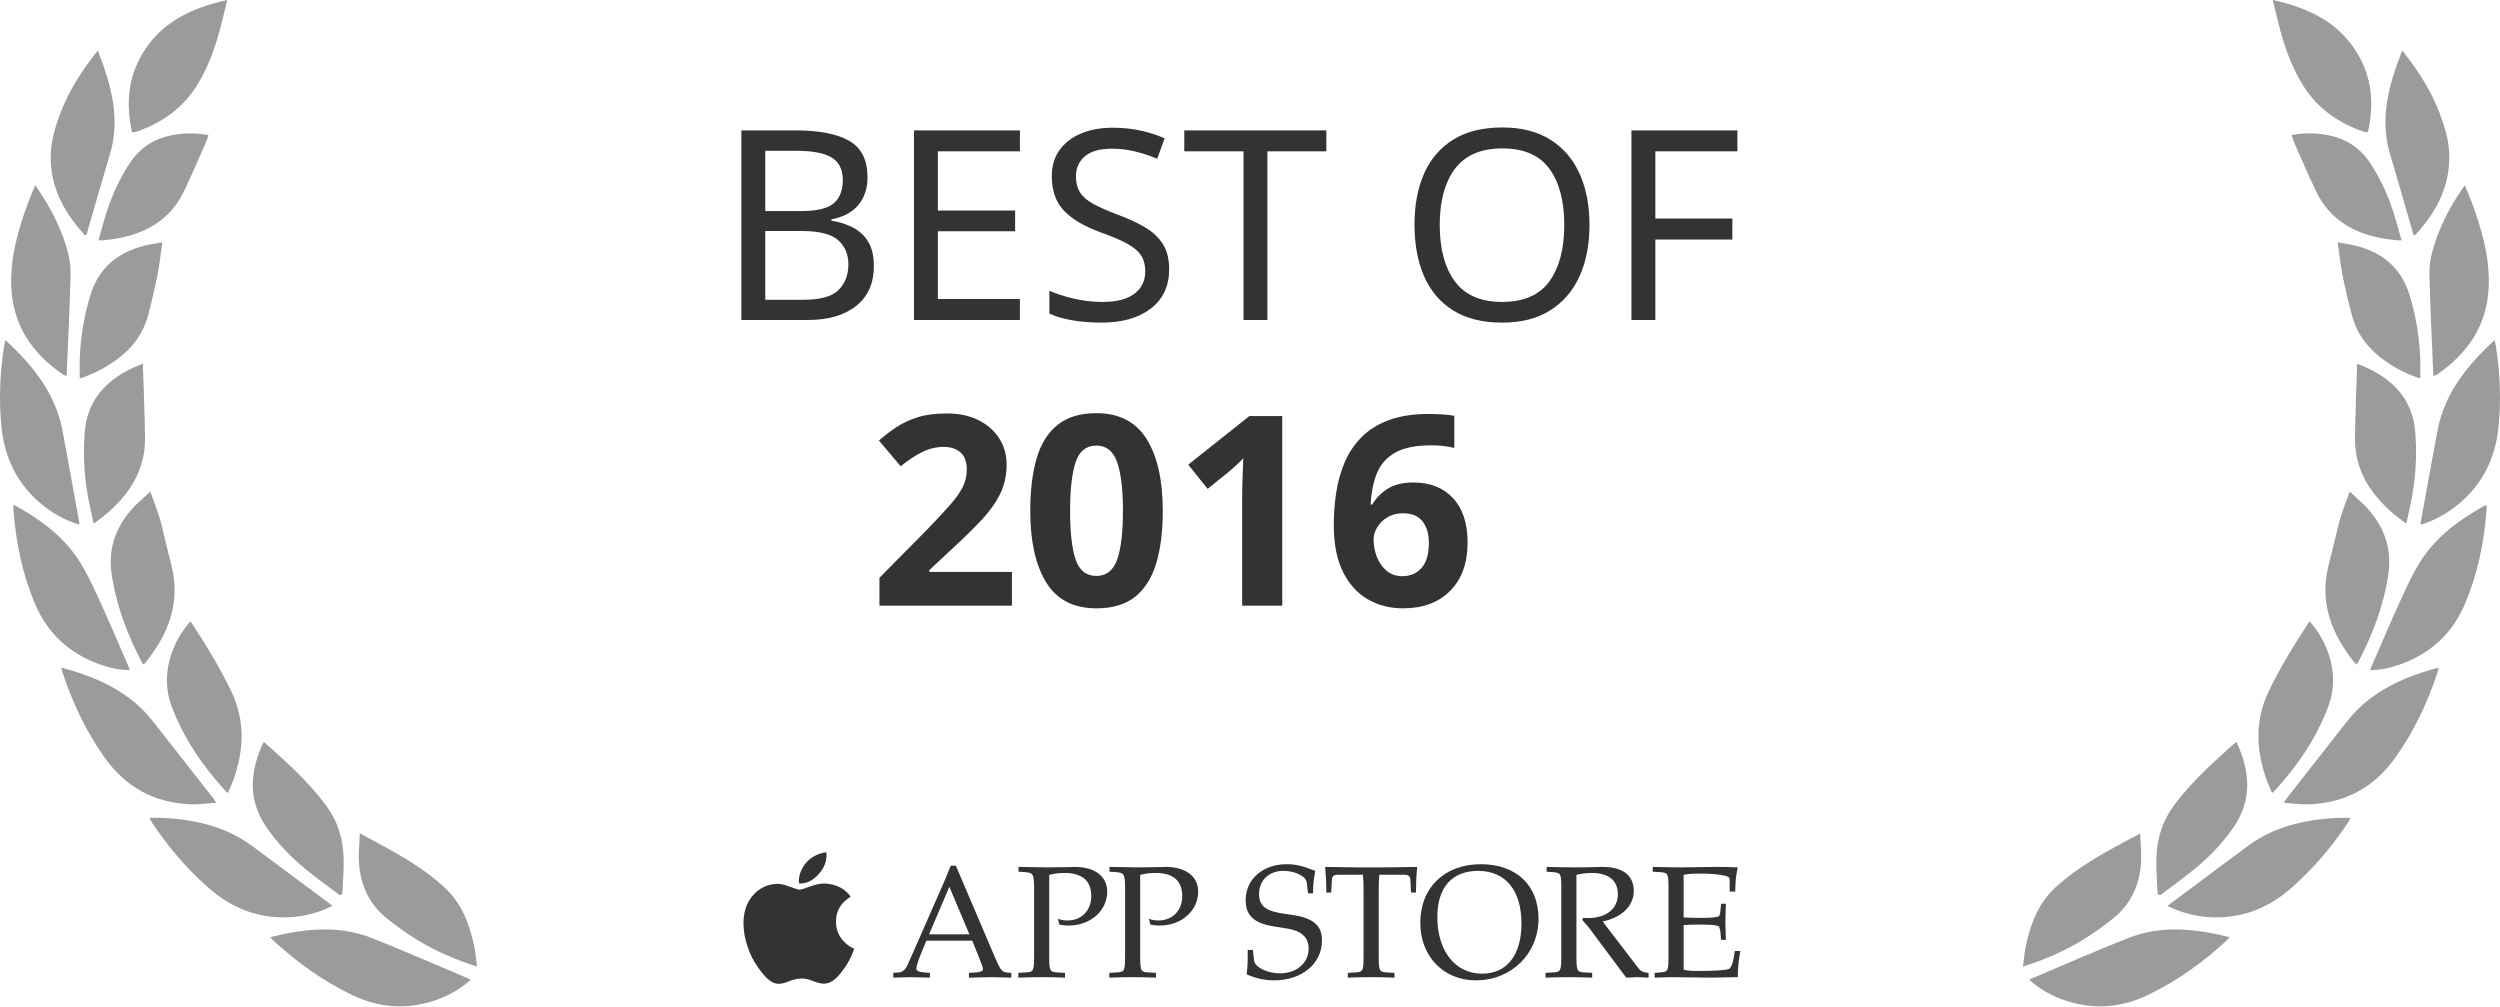
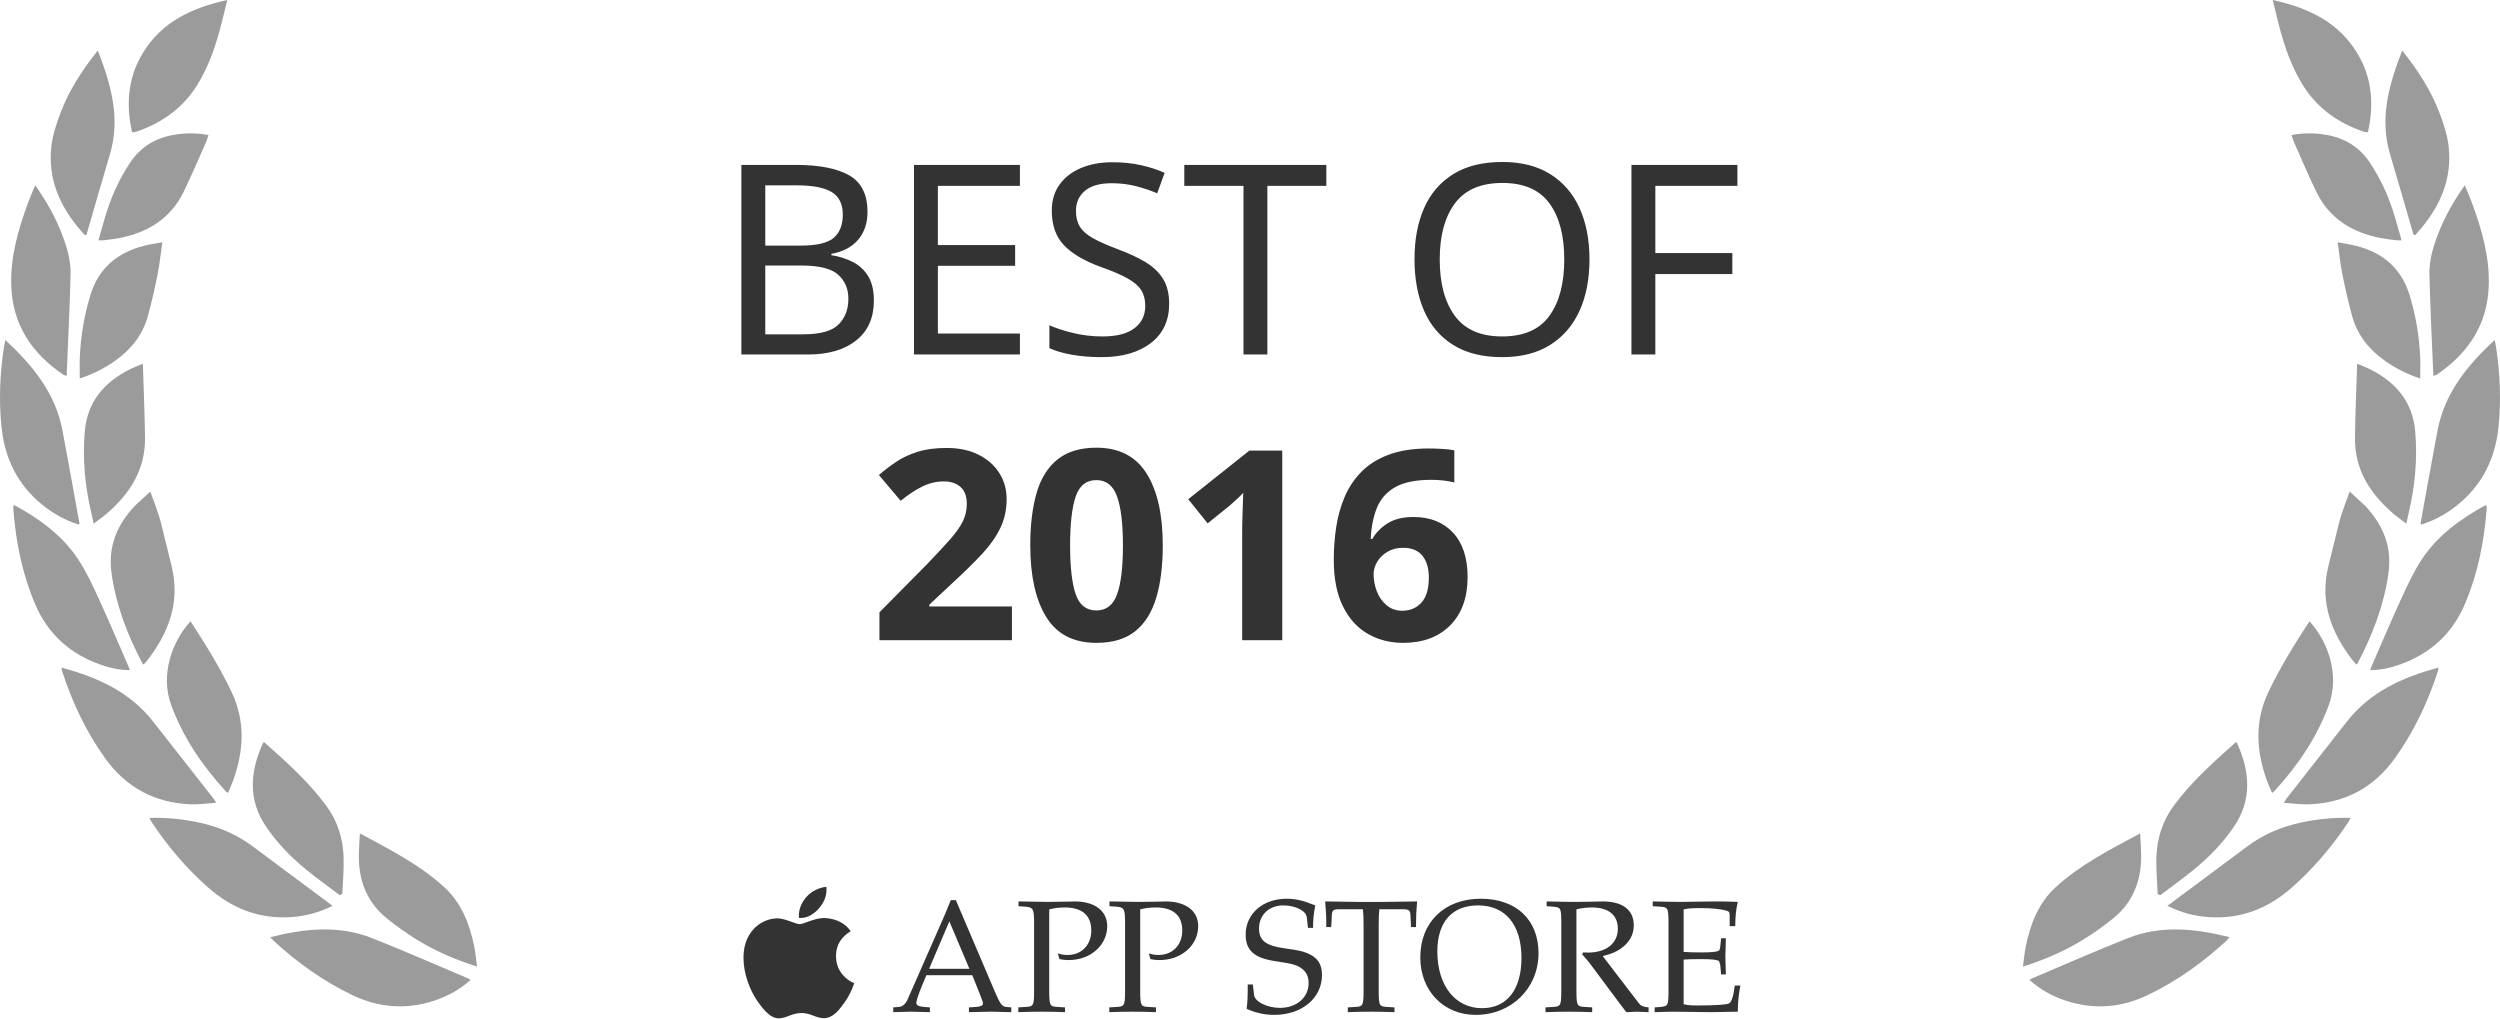
- <svg xmlns="http://www.w3.org/2000/svg" width="1883px" height="758px" viewBox="0 0 1883 758" version="1.1">
+ <svg xmlns="http://www.w3.org/2000/svg" width="1883px" height="767px" viewBox="0 0 1883 767" version="1.1">
  <defs />
  <g id="Page-1" stroke="none" stroke-width="1" fill="none" fill-rule="evenodd">
-     <g id="v" transform="translate(-4616, -303)">
-       <g id="app_store_best_of_2016" transform="translate(4616, 303)">
+     <g id="v" transform="translate(-4616, -277)">
+       <g id="app_store_best_of_2016" transform="translate(4616, 277)">
        <text id="BEST-OF-2016" font-family="AvenirNext-Regular, Avenir Next" font-size="200" font-weight="normal" line-spacing="220" fill="#333333">
-           <tspan x="539" y="241">BEST OF</tspan>
-           <tspan x="654.4" y="456.2" font-family="AvenirNext-Bold, Avenir Next" font-weight="bold">2016</tspan>
+           <tspan x="539" y="267">BEST OF</tspan>
+           <tspan x="654.4" y="482.2" font-family="AvenirNext-Bold, Avenir Next" font-weight="bold">2016</tspan>
        </text>
-         <g id="Group" transform="translate(560, 611)" fill="#333333">
+         <g id="Group" transform="translate(560, 637)" fill="#333333">
          <text id="APP-STORE" font-family="Palatino-Roman, Palatino" font-size="120" font-weight="normal">
            <tspan x="111" y="125">APP STORE</tspan>
          </text>
          <path d="M81.646,108.155 C80.149,111.614 78.377,114.798 76.323,117.725 C73.524,121.716 71.232,124.478 69.466,126.012 C66.729,128.53 63.795,129.819 60.654,129.893 C58.399,129.893 55.679,129.251 52.514,127.949 C49.338,126.654 46.419,126.012 43.75,126.012 C40.951,126.012 37.95,126.654 34.739,127.949 C31.523,129.251 28.932,129.929 26.952,129.996 C23.94,130.125 20.937,128.799 17.94,126.012 C16.027,124.344 13.635,121.483 10.769,117.432 C7.693,113.105 5.165,108.088 3.185,102.368 C1.063,96.189 0,90.206 0,84.414 C0,77.779 1.434,72.056 4.305,67.261 C6.562,63.409 9.565,60.371 13.322,58.14 C17.08,55.909 21.141,54.773 25.513,54.7 C27.906,54.7 31.043,55.44 34.942,56.894 C38.83,58.354 41.327,59.094 42.421,59.094 C43.239,59.094 46.013,58.229 50.714,56.503 C55.16,54.903 58.912,54.241 61.986,54.502 C70.316,55.174 76.574,58.458 80.735,64.373 C73.286,68.887 69.601,75.209 69.674,83.319 C69.741,89.637 72.033,94.894 76.537,99.067 C78.578,101.005 80.858,102.502 83.394,103.565 C82.844,105.16 82.263,106.688 81.646,108.155 L81.646,108.155 Z M62.542,32.981 C62.542,37.932 60.733,42.555 57.128,46.834 C52.777,51.921 47.514,54.861 41.806,54.397 C41.734,53.803 41.691,53.178 41.691,52.521 C41.691,47.767 43.761,42.68 47.435,38.521 C49.27,36.415 51.603,34.664 54.433,33.267 C57.256,31.891 59.927,31.13 62.438,31 C62.512,31.662 62.542,32.324 62.542,32.981 L62.542,32.981 Z" id="Shape" />
        </g>
        <g id="Page-1" fill="#9B9B9B">
          <path d="M115.251,543.379 C130.439,562.661 145.545,582.006 160.678,601.331 C161.242,602.051 161.704,602.85 162.891,604.627 C155.961,605.088 149.748,606.069 143.585,605.814 C116.56,604.695 94.985,593.16 79.164,571.093 C64.906,551.208 54.628,529.351 46.979,506.189 C46.702,505.351 46.578,504.461 46.211,502.833 C73.545,510.098 97.715,521.116 115.251,543.379 Z" id="Fill-5" />
          <path d="M280.216,706.598 C304.604,716.24 328.612,726.841 352.783,737.033 C353.269,737.238 353.699,737.577 354.476,738.047 C346.455,745.196 337.422,750.253 327.455,753.58 C306.233,760.66 285.514,759.147 265.354,749.503 C243.399,738.999 223.887,724.958 206.016,708.538 C205.342,707.918 204.787,707.172 203.639,705.879 C229.799,699.327 255.228,696.717 280.216,706.598 Z" id="Fill-7" />
          <path d="M74.865,500.314 C52.449,492.186 36.084,477.4 26.618,455.377 C16.845,432.639 12.066,408.706 10.095,384.14 C10.01,383.085 10.084,382.017 10.084,380.679 C10.697,380.755 11.23,380.683 11.608,380.89 C30.129,391.091 47.042,403.403 58.846,421.228 C64.866,430.321 69.531,440.39 74.108,450.34 C81.88,467.234 89.098,484.381 96.542,501.426 C96.961,502.388 97.304,503.384 97.82,504.717 C89.65,504.751 82.142,502.953 74.865,500.314 Z" id="Fill-9" />
          <path d="M219.299,690.763 C195.227,692.37 174.62,684.254 156.707,668.429 C140.412,654.032 126.485,637.621 114.453,619.556 C113.812,618.594 113.342,617.518 112.552,616.048 C125.524,615.638 137.832,616.938 150.013,619.561 C164.733,622.733 178.304,628.482 190.429,637.558 C210.17,652.335 229.987,667.011 250.498,682.269 C239.865,687.544 229.808,690.062 219.299,690.763 Z" id="Fill-11" />
          <path d="M47.023,324.112 C51.446,347.384 55.565,370.714 59.805,394.021 C59.847,394.253 59.694,394.52 59.541,395.138 C49.01,391.955 39.695,386.665 31.289,379.738 C13.168,364.809 3.689,345.406 1.204,322.197 C-0.968,301.913 -0.087,281.775 2.927,261.67 C3.164,260.095 3.559,258.543 4.062,256.1 C24.788,275.393 41.706,296.125 47.023,324.112 Z" id="Fill-17" />
          <path d="M174.348,521.04 C184.913,543.21 183.669,565.37 175.636,587.763 C174.513,590.893 173.083,593.914 171.71,597.189 C171.022,596.725 170.518,596.509 170.18,596.14 C152.565,576.898 137.986,555.756 128.947,531.051 C120.674,508.443 129.326,483.521 143.481,467.931 C154.726,485.104 165.501,502.475 174.348,521.04 Z" id="Fill-25" />
          <path d="M334.829,668.414 C347.668,680.25 353.629,695.819 357.114,712.473 C358.143,717.391 358.548,722.439 359.323,728.033 C342.986,722.837 328.139,716.442 314.31,707.958 C306.345,703.071 298.654,697.618 291.379,691.751 C277.263,680.364 270.766,665.031 270.283,647.124 C270.117,640.927 270.755,634.71 271.059,627.719 C294.06,640.102 316.326,651.356 334.829,668.414 Z" id="Fill-27" />
          <path d="M82.749,116.371 C76.722,136.443 71.025,156.614 65.181,176.741 L63.805,177.067 C62.347,175.37 60.875,173.684 59.433,171.973 C44.667,154.455 36.297,134.495 38.564,111.363 C39.436,102.462 42.315,93.556 45.523,85.125 C51.996,68.115 61.759,52.91 73.671,38.015 C83.775,64.035 90.886,89.264 82.749,116.371 Z" id="Fill-33" />
          <path d="M230.754,655.114 C219.265,645.769 208.975,635.201 200.585,622.925 C186.519,602.344 188.313,581.099 198.137,559.572 C198.232,559.362 198.549,559.255 198.923,558.982 C215.636,573.823 232.323,588.703 245.727,606.851 C254.404,618.599 258.411,631.911 258.817,646.25 C259.073,655.286 258.213,664.352 257.853,673.405 C257.204,673.692 256.555,673.979 255.906,674.266 C247.507,667.9 238.924,661.761 230.754,655.114 Z" id="Fill-37" />
          <path d="M113.194,370.239 C113.43,371.196 119.235,385.544 121.439,394.603 C124.134,405.677 126.812,416.251 129.366,426.856 C135.929,454.105 126.812,477.188 110.277,498.271 C109.785,498.9 109.201,499.46 108.626,500.019 C108.451,500.188 108.166,500.246 107.702,500.462 C96.313,478.906 87.547,456.523 84.066,432.167 C81.196,412.093 87.775,395.597 101.567,381" id="Fill-39" />
          <path d="M109.226,329.756 C109.504,353.561 98.008,371.692 80.577,386.687 C77.653,389.204 74.472,391.421 70.561,394.431 C68.968,386.925 67.351,380.247 66.158,373.494 C63.346,357.581 62.517,341.588 63.823,325.42 C65.699,302.178 78.821,287.466 98.805,277.662 C101.18,276.497 103.686,275.6 107.608,273.963 C108.193,293.352 109.012,311.55 109.226,329.756 Z" id="Fill-43" />
          <path d="M107.986,39.264 C122.27,16.275 144.695,5.843 171.174,0.001 C169.157,8.16 167.501,15.519 165.507,22.785 C161.526,37.296 156.42,51.397 148.417,64.23 C137.598,81.581 121.839,92.62 102.716,99.183 C102.212,99.355 101.683,99.478 101.157,99.559 C100.773,99.618 100.373,99.571 99.478,99.571 C94.723,78.394 96.348,57.991 107.986,39.264 Z" id="Fill-47" />
          <path d="M118.735,206.528 C116.642,217.003 114.262,227.445 111.466,237.755 C107.477,252.471 98.421,263.65 85.984,272.24 C78.13,277.664 69.739,281.954 60.089,285.037 C60.089,279.303 59.887,274.003 60.128,268.724 C60.847,253.019 63.416,237.655 67.999,222.554 C74.264,201.911 88.391,190.174 108.724,185.064 C112.862,184.024 117.116,183.449 122.263,182.482 C121.045,190.992 120.272,198.836 118.735,206.528 Z" id="Fill-51" />
          <path d="M155.115,107.158 C149.577,119.615 144.301,132.203 138.343,144.458 C128.547,164.607 111.451,175.047 90.06,179.279 C86.132,180.056 82.129,180.462 78.152,180.976 C77.122,181.108 76.06,180.995 74.13,180.995 C76.456,173.027 78.46,165.462 80.879,158.033 C84.915,145.636 90.517,133.984 97.655,123.019 C105.804,110.496 117.378,103.681 131.859,101.402 C140.089,100.106 148.332,100.097 157.035,101.724 C156.335,103.728 155.853,105.499 155.115,107.158 Z" id="Fill-53" />
          <path d="M34.238,207.14 C28.407,208.189 27.014,211.388 30.565,215.997 C31.464,217.164 32.35,218.351 33.341,219.437 C36.593,222.998 40.423,222.191 42.389,217.694 C42.945,216.424 44.009,215.376 45.393,213.46 C46.474,219.446 44.79,222.667 40.412,224.827 C36.781,226.618 33.864,225.887 30.866,222.36 C29.477,220.726 28.131,219.053 26.837,217.344 C24.172,213.828 24.047,210.462 26.398,207.42 C29.305,203.661 32.995,202.626 38.34,204.841 C36.57,205.864 35.479,206.916 34.238,207.14 Z" id="Fill-57" />
          <path d="M24.312,225.921 C23.853,225.461 24.662,223.734 25.032,221.828 C28.413,224.832 31.28,227.232 30.224,230.783 C29.557,233.024 27.035,234.75 25.172,236.525 C25.024,236.665 23.515,235.374 22.069,234.341 C26.352,231.745 27.7,229.318 24.312,225.921 Z" id="Fill-59" />
          <path d="M53.162,206.583 C53.42,195.803 50.23,185.442 46.282,175.403 C41.363,162.895 34.84,151.291 26.525,139.567 C24.501,144.486 22.611,148.672 21.037,152.975 C13.691,173.062 7.764,193.536 8.469,215.164 C9.426,244.544 24.025,266.242 47.871,282.352 C48.179,282.559 48.602,282.599 50.201,283.108 C51.249,257.179 52.556,231.889 53.162,206.583 Z" id="Fill-61" />
        </g>
        <g id="Page-1" transform="translate(1703, 379) scale(-1, 1) translate(-1703, -379) translate(1523, 0)" fill="#9B9B9B">
          <path d="M115.251,543.379 C130.439,562.661 145.545,582.006 160.678,601.331 C161.242,602.051 161.704,602.85 162.891,604.627 C155.961,605.088 149.748,606.069 143.585,605.814 C116.56,604.695 94.985,593.16 79.164,571.093 C64.906,551.208 54.628,529.351 46.979,506.189 C46.702,505.351 46.578,504.461 46.211,502.833 C73.545,510.098 97.715,521.116 115.251,543.379 Z" id="Fill-5" />
          <path d="M280.216,706.598 C304.604,716.24 328.612,726.841 352.783,737.033 C353.269,737.238 353.699,737.577 354.476,738.047 C346.455,745.196 337.422,750.253 327.455,753.58 C306.233,760.66 285.514,759.147 265.354,749.503 C243.399,738.999 223.887,724.958 206.016,708.538 C205.342,707.918 204.787,707.172 203.639,705.879 C229.799,699.327 255.228,696.717 280.216,706.598 Z" id="Fill-7" />
          <path d="M74.865,500.314 C52.449,492.186 36.084,477.4 26.618,455.377 C16.845,432.639 12.066,408.706 10.095,384.14 C10.01,383.085 10.084,382.017 10.084,380.679 C10.697,380.755 11.23,380.683 11.608,380.89 C30.129,391.091 47.042,403.403 58.846,421.228 C64.866,430.321 69.531,440.39 74.108,450.34 C81.88,467.234 89.098,484.381 96.542,501.426 C96.961,502.388 97.304,503.384 97.82,504.717 C89.65,504.751 82.142,502.953 74.865,500.314 Z" id="Fill-9" />
          <path d="M219.299,690.763 C195.227,692.37 174.62,684.254 156.707,668.429 C140.412,654.032 126.485,637.621 114.453,619.556 C113.812,618.594 113.342,617.518 112.552,616.048 C125.524,615.638 137.832,616.938 150.013,619.561 C164.733,622.733 178.304,628.482 190.429,637.558 C210.17,652.335 229.987,667.011 250.498,682.269 C239.865,687.544 229.808,690.062 219.299,690.763 Z" id="Fill-11" />
          <path d="M47.023,324.112 C51.446,347.384 55.565,370.714 59.805,394.021 C59.847,394.253 59.694,394.52 59.541,395.138 C49.01,391.955 39.695,386.665 31.289,379.738 C13.168,364.809 3.689,345.406 1.204,322.197 C-0.968,301.913 -0.087,281.775 2.927,261.67 C3.164,260.095 3.559,258.543 4.062,256.1 C24.788,275.393 41.706,296.125 47.023,324.112 Z" id="Fill-17" />
          <path d="M174.348,521.04 C184.913,543.21 183.669,565.37 175.636,587.763 C174.513,590.893 173.083,593.914 171.71,597.189 C171.022,596.725 170.518,596.509 170.18,596.14 C152.565,576.898 137.986,555.756 128.947,531.051 C120.674,508.443 129.326,483.521 143.481,467.931 C154.726,485.104 165.501,502.475 174.348,521.04 Z" id="Fill-25" />
          <path d="M334.829,668.414 C347.668,680.25 353.629,695.819 357.114,712.473 C358.143,717.391 358.548,722.439 359.323,728.033 C342.986,722.837 328.139,716.442 314.31,707.958 C306.345,703.071 298.654,697.618 291.379,691.751 C277.263,680.364 270.766,665.031 270.283,647.124 C270.117,640.927 270.755,634.71 271.059,627.719 C294.06,640.102 316.326,651.356 334.829,668.414 Z" id="Fill-27" />
          <path d="M82.749,116.371 C76.722,136.443 71.025,156.614 65.181,176.741 L63.805,177.067 C62.347,175.37 60.875,173.684 59.433,171.973 C44.667,154.455 36.297,134.495 38.564,111.363 C39.436,102.462 42.315,93.556 45.523,85.125 C51.996,68.115 61.759,52.91 73.671,38.015 C83.775,64.035 90.886,89.264 82.749,116.371 Z" id="Fill-33" />
          <path d="M230.754,655.114 C219.265,645.769 208.975,635.201 200.585,622.925 C186.519,602.344 188.313,581.099 198.137,559.572 C198.232,559.362 198.549,559.255 198.923,558.982 C215.636,573.823 232.323,588.703 245.727,606.851 C254.404,618.599 258.411,631.911 258.817,646.25 C259.073,655.286 258.213,664.352 257.853,673.405 C257.204,673.692 256.555,673.979 255.906,674.266 C247.507,667.9 238.924,661.761 230.754,655.114 Z" id="Fill-37" />
          <path d="M113.194,370.239 C113.43,371.196 119.235,385.544 121.439,394.603 C124.134,405.677 126.812,416.251 129.366,426.856 C135.929,454.105 126.812,477.188 110.277,498.271 C109.785,498.9 109.201,499.46 108.626,500.019 C108.451,500.188 108.166,500.246 107.702,500.462 C96.313,478.906 87.547,456.523 84.066,432.167 C81.196,412.093 87.775,395.597 101.567,381" id="Fill-39" />
          <path d="M109.226,329.756 C109.504,353.561 98.008,371.692 80.577,386.687 C77.653,389.204 74.472,391.421 70.561,394.431 C68.968,386.925 67.351,380.247 66.158,373.494 C63.346,357.581 62.517,341.588 63.823,325.42 C65.699,302.178 78.821,287.466 98.805,277.662 C101.18,276.497 103.686,275.6 107.608,273.963 C108.193,293.352 109.012,311.55 109.226,329.756 Z" id="Fill-43" />
          <path d="M107.986,39.264 C122.27,16.275 144.695,5.843 171.174,0.001 C169.157,8.16 167.501,15.519 165.507,22.785 C161.526,37.296 156.42,51.397 148.417,64.23 C137.598,81.581 121.839,92.62 102.716,99.183 C102.212,99.355 101.683,99.478 101.157,99.559 C100.773,99.618 100.373,99.571 99.478,99.571 C94.723,78.394 96.348,57.991 107.986,39.264 Z" id="Fill-47" />
          <path d="M118.735,206.528 C116.642,217.003 114.262,227.445 111.466,237.755 C107.477,252.471 98.421,263.65 85.984,272.24 C78.13,277.664 69.739,281.954 60.089,285.037 C60.089,279.303 59.887,274.003 60.128,268.724 C60.847,253.019 63.416,237.655 67.999,222.554 C74.264,201.911 88.391,190.174 108.724,185.064 C112.862,184.024 117.116,183.449 122.263,182.482 C121.045,190.992 120.272,198.836 118.735,206.528 Z" id="Fill-51" />
          <path d="M155.115,107.158 C149.577,119.615 144.301,132.203 138.343,144.458 C128.547,164.607 111.451,175.047 90.06,179.279 C86.132,180.056 82.129,180.462 78.152,180.976 C77.122,181.108 76.06,180.995 74.13,180.995 C76.456,173.027 78.46,165.462 80.879,158.033 C84.915,145.636 90.517,133.984 97.655,123.019 C105.804,110.496 117.378,103.681 131.859,101.402 C140.089,100.106 148.332,100.097 157.035,101.724 C156.335,103.728 155.853,105.499 155.115,107.158 Z" id="Fill-53" />
          <path d="M34.238,207.14 C28.407,208.189 27.014,211.388 30.565,215.997 C31.464,217.164 32.35,218.351 33.341,219.437 C36.593,222.998 40.423,222.191 42.389,217.694 C42.945,216.424 44.009,215.376 45.393,213.46 C46.474,219.446 44.79,222.667 40.412,224.827 C36.781,226.618 33.864,225.887 30.866,222.36 C29.477,220.726 28.131,219.053 26.837,217.344 C24.172,213.828 24.047,210.462 26.398,207.42 C29.305,203.661 32.995,202.626 38.34,204.841 C36.57,205.864 35.479,206.916 34.238,207.14 Z" id="Fill-57" />
          <path d="M24.312,225.921 C23.853,225.461 24.662,223.734 25.032,221.828 C28.413,224.832 31.28,227.232 30.224,230.783 C29.557,233.024 27.035,234.75 25.172,236.525 C25.024,236.665 23.515,235.374 22.069,234.341 C26.352,231.745 27.7,229.318 24.312,225.921 Z" id="Fill-59" />
          <path d="M53.162,206.583 C53.42,195.803 50.23,185.442 46.282,175.403 C41.363,162.895 34.84,151.291 26.525,139.567 C24.501,144.486 22.611,148.672 21.037,152.975 C13.691,173.062 7.764,193.536 8.469,215.164 C9.426,244.544 24.025,266.242 47.871,282.352 C48.179,282.559 48.602,282.599 50.201,283.108 C51.249,257.179 52.556,231.889 53.162,206.583 Z" id="Fill-61" />
        </g>
      </g>
    </g>
  </g>
</svg>
